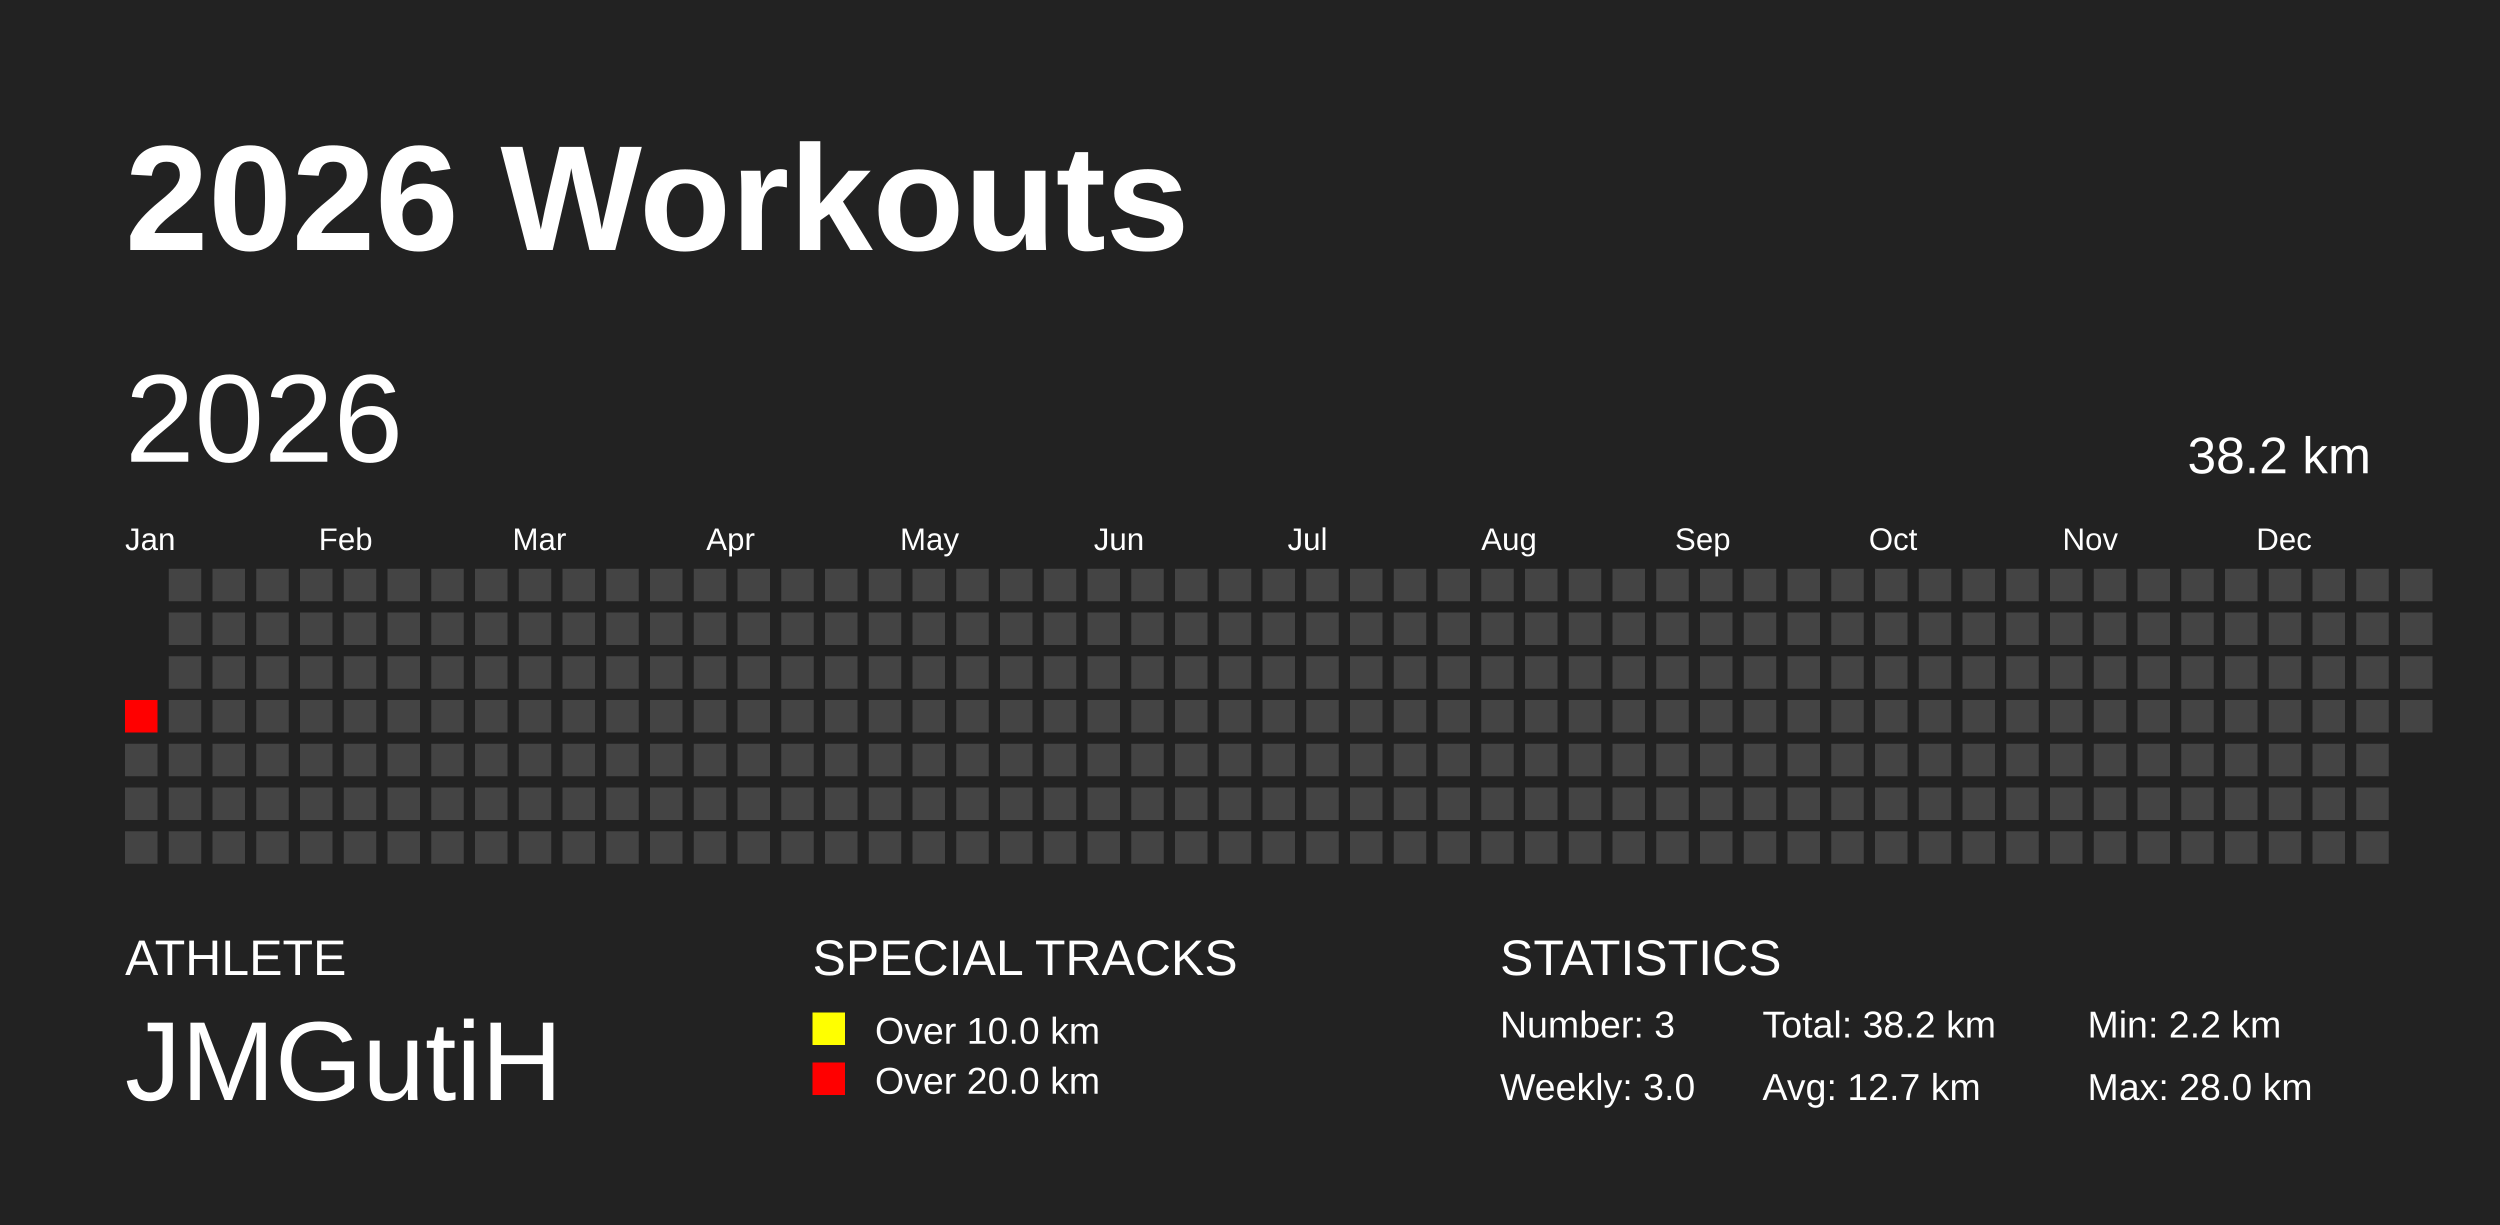
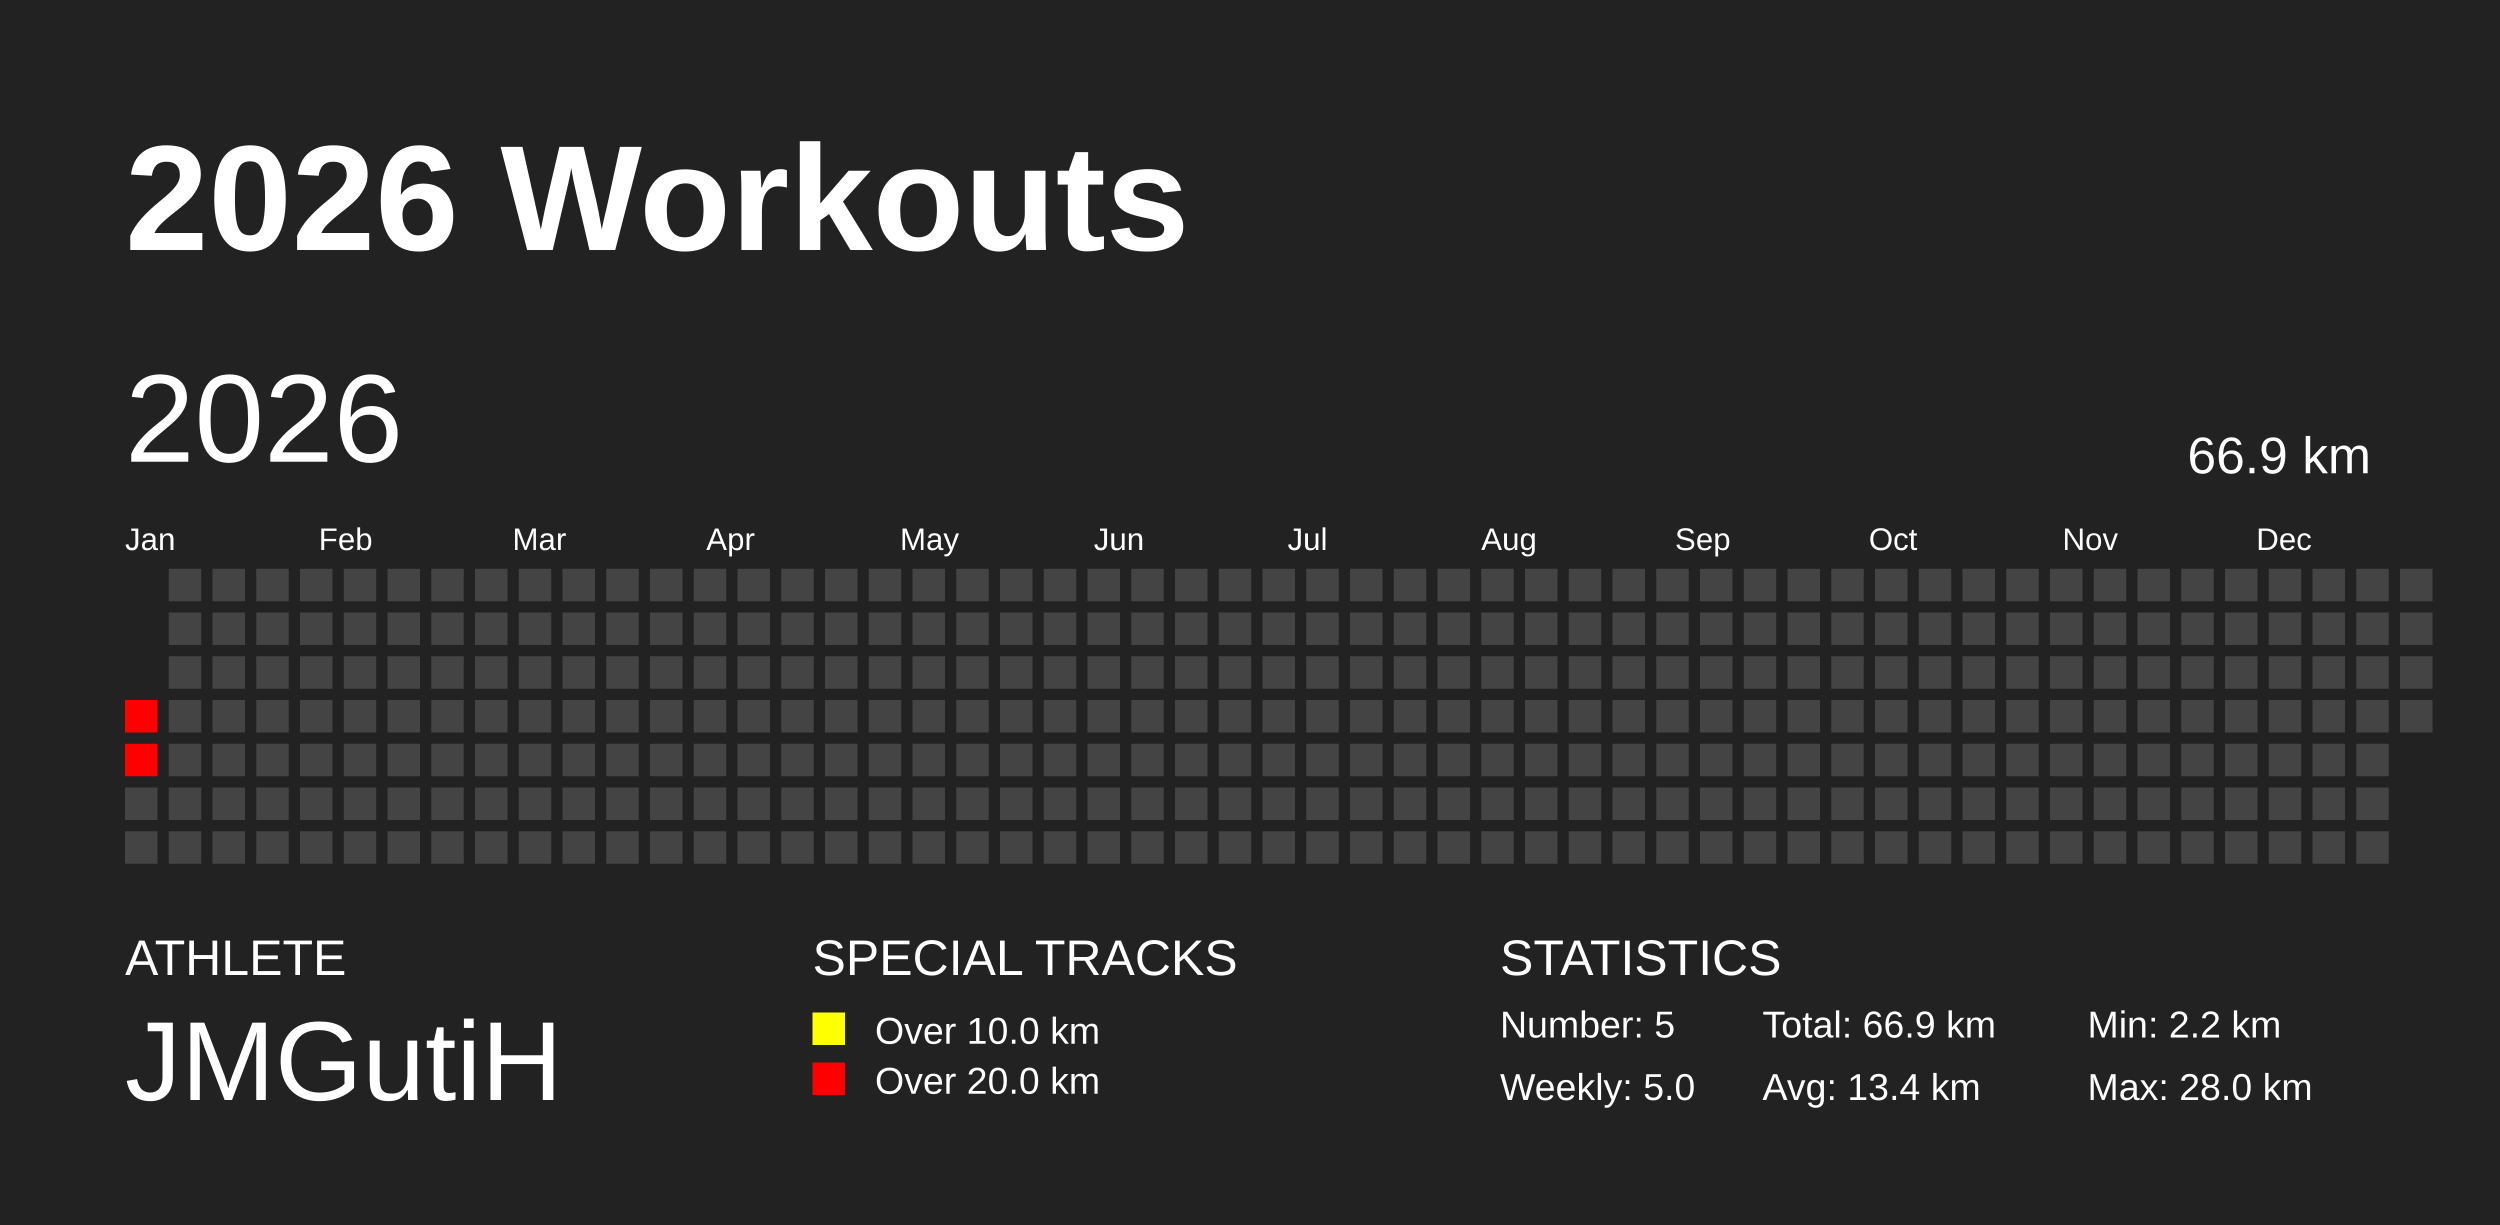
<svg xmlns="http://www.w3.org/2000/svg" baseProfile="full" height="98mm" version="1.1" viewBox="0,0,200,98" width="200mm">
  <defs />
  <rect fill="#222222" height="98" width="200" x="0" y="0" />
  <text fill="#FFFFFF" style="font-size:12px; font-family:Arial; font-weight:bold;" x="10" y="20">2026 Workouts</text>
  <text fill="#FFFFFF" style="font-size:4px; font-family:Arial" x="10" y="78">ATHLETE</text>
  <text fill="#FFFFFF" style="font-size:9px; font-family:Arial" x="10" y="88">JMGutiH</text>
  <text fill="#FFFFFF" style="font-size:4px; font-family:Arial" x="65" y="78">SPECIAL TRACKS</text>
  <rect fill="yellow" height="2.6" width="2.6" x="65" y="81" />
  <text fill="#FFFFFF" style="font-size:3px; font-family:Arial" x="70" y="83.5">Over 10.0 km</text>
  <rect fill="red" height="2.6" width="2.6" x="65" y="85" />
  <text fill="#FFFFFF" style="font-size:3px; font-family:Arial" x="70" y="87.5">Over 20.0 km</text>
  <text fill="#FFFFFF" style="font-size:4px; font-family:Arial" x="120" y="78">STATISTICS</text>
-   <text fill="#FFFFFF" style="font-size:3px; font-family:Arial" x="120" y="83">Number: 3</text>
-   <text fill="#FFFFFF" style="font-size:3px; font-family:Arial" x="120" y="88">Weekly: 3.0</text>
-   <text fill="#FFFFFF" style="font-size:3px; font-family:Arial" x="141" y="83">Total: 38.2 km</text>
-   <text fill="#FFFFFF" style="font-size:3px; font-family:Arial" x="141" y="88">Avg: 12.7 km</text>
+   <text fill="#FFFFFF" style="font-size:3px; font-family:Arial" x="120" y="83">Number: 5</text>
+   <text fill="#FFFFFF" style="font-size:3px; font-family:Arial" x="120" y="88">Weekly: 5.0</text>
+   <text fill="#FFFFFF" style="font-size:3px; font-family:Arial" x="141" y="83">Total: 66.9 km</text>
+   <text fill="#FFFFFF" style="font-size:3px; font-family:Arial" x="141" y="88">Avg: 13.4 km</text>
  <text fill="#FFFFFF" style="font-size:3px; font-family:Arial" x="167" y="83">Min: 2.2 km</text>
  <text fill="#FFFFFF" style="font-size:3px; font-family:Arial" x="167" y="88">Max: 28.0 km</text>
  <text dominant-baseline="hanging" fill="#FFFFFF" style="font-size:10.0px; font-family:Arial;" x="10" y="30">2026</text>
-   <text dominant-baseline="hanging" fill="#FFFFFF" style="font-size:4.125px; font-family:Arial;" x="175" y="35">38.2 km</text>
+   <text dominant-baseline="hanging" fill="#FFFFFF" style="font-size:4.125px; font-family:Arial;" x="175" y="35">66.9 km</text>
  <text fill="#FFFFFF" style="font-size:2.5px; font-family:Arial" x="10.0" y="44">Jan</text>
  <text fill="#FFFFFF" style="font-size:2.5px; font-family:Arial" x="25.5" y="44">Feb</text>
  <text fill="#FFFFFF" style="font-size:2.5px; font-family:Arial" x="41.0" y="44">Mar</text>
  <text fill="#FFFFFF" style="font-size:2.5px; font-family:Arial" x="56.5" y="44">Apr</text>
  <text fill="#FFFFFF" style="font-size:2.5px; font-family:Arial" x="72.0" y="44">May</text>
  <text fill="#FFFFFF" style="font-size:2.5px; font-family:Arial" x="87.5" y="44">Jun</text>
  <text fill="#FFFFFF" style="font-size:2.5px; font-family:Arial" x="103.0" y="44">Jul</text>
  <text fill="#FFFFFF" style="font-size:2.5px; font-family:Arial" x="118.5" y="44">Aug</text>
  <text fill="#FFFFFF" style="font-size:2.5px; font-family:Arial" x="134.0" y="44">Sep</text>
  <text fill="#FFFFFF" style="font-size:2.5px; font-family:Arial" x="149.5" y="44">Oct</text>
  <text fill="#FFFFFF" style="font-size:2.5px; font-family:Arial" x="165.0" y="44">Nov</text>
  <text fill="#FFFFFF" style="font-size:2.5px; font-family:Arial" x="180.5" y="44">Dec</text>
  <rect fill="red" height="2.6" width="2.6" x="10.0" y="56.0" />
-   <rect fill="#444444" height="2.6" width="2.6" x="10.0" y="59.5" />
+   <rect fill="red" height="2.6" width="2.6" x="10.0" y="59.5" />
  <rect fill="#444444" height="2.6" width="2.6" x="10.0" y="63.0" />
  <rect fill="#444444" height="2.6" width="2.6" x="10.0" y="66.5" />
  <rect fill="#444444" height="2.6" width="2.6" x="13.5" y="45.5" />
  <rect fill="#444444" height="2.6" width="2.6" x="13.5" y="49.0" />
  <rect fill="#444444" height="2.6" width="2.6" x="13.5" y="52.5" />
  <rect fill="#444444" height="2.6" width="2.6" x="13.5" y="56.0" />
  <rect fill="#444444" height="2.6" width="2.6" x="13.5" y="59.5" />
  <rect fill="#444444" height="2.6" width="2.6" x="13.5" y="63.0" />
  <rect fill="#444444" height="2.6" width="2.6" x="13.5" y="66.5" />
  <rect fill="#444444" height="2.6" width="2.6" x="17.0" y="45.5" />
  <rect fill="#444444" height="2.6" width="2.6" x="17.0" y="49.0" />
  <rect fill="#444444" height="2.6" width="2.6" x="17.0" y="52.5" />
  <rect fill="#444444" height="2.6" width="2.6" x="17.0" y="56.0" />
  <rect fill="#444444" height="2.6" width="2.6" x="17.0" y="59.5" />
  <rect fill="#444444" height="2.6" width="2.6" x="17.0" y="63.0" />
  <rect fill="#444444" height="2.6" width="2.6" x="17.0" y="66.5" />
  <rect fill="#444444" height="2.6" width="2.6" x="20.5" y="45.5" />
  <rect fill="#444444" height="2.6" width="2.6" x="20.5" y="49.0" />
  <rect fill="#444444" height="2.6" width="2.6" x="20.5" y="52.5" />
  <rect fill="#444444" height="2.6" width="2.6" x="20.5" y="56.0" />
  <rect fill="#444444" height="2.6" width="2.6" x="20.5" y="59.5" />
  <rect fill="#444444" height="2.6" width="2.6" x="20.5" y="63.0" />
  <rect fill="#444444" height="2.6" width="2.6" x="20.5" y="66.5" />
  <rect fill="#444444" height="2.6" width="2.6" x="24.0" y="45.5" />
  <rect fill="#444444" height="2.6" width="2.6" x="24.0" y="49.0" />
  <rect fill="#444444" height="2.6" width="2.6" x="24.0" y="52.5" />
  <rect fill="#444444" height="2.6" width="2.6" x="24.0" y="56.0" />
  <rect fill="#444444" height="2.6" width="2.6" x="24.0" y="59.5" />
  <rect fill="#444444" height="2.6" width="2.6" x="24.0" y="63.0" />
  <rect fill="#444444" height="2.6" width="2.6" x="24.0" y="66.5" />
  <rect fill="#444444" height="2.6" width="2.6" x="27.5" y="45.5" />
  <rect fill="#444444" height="2.6" width="2.6" x="27.5" y="49.0" />
  <rect fill="#444444" height="2.6" width="2.6" x="27.5" y="52.5" />
  <rect fill="#444444" height="2.6" width="2.6" x="27.5" y="56.0" />
  <rect fill="#444444" height="2.6" width="2.6" x="27.5" y="59.5" />
  <rect fill="#444444" height="2.6" width="2.6" x="27.5" y="63.0" />
  <rect fill="#444444" height="2.6" width="2.6" x="27.5" y="66.5" />
  <rect fill="#444444" height="2.6" width="2.6" x="31.0" y="45.5" />
  <rect fill="#444444" height="2.6" width="2.6" x="31.0" y="49.0" />
  <rect fill="#444444" height="2.6" width="2.6" x="31.0" y="52.5" />
  <rect fill="#444444" height="2.6" width="2.6" x="31.0" y="56.0" />
  <rect fill="#444444" height="2.6" width="2.6" x="31.0" y="59.5" />
  <rect fill="#444444" height="2.6" width="2.6" x="31.0" y="63.0" />
  <rect fill="#444444" height="2.6" width="2.6" x="31.0" y="66.5" />
  <rect fill="#444444" height="2.6" width="2.6" x="34.5" y="45.5" />
  <rect fill="#444444" height="2.6" width="2.6" x="34.5" y="49.0" />
  <rect fill="#444444" height="2.6" width="2.6" x="34.5" y="52.5" />
  <rect fill="#444444" height="2.6" width="2.6" x="34.5" y="56.0" />
  <rect fill="#444444" height="2.6" width="2.6" x="34.5" y="59.5" />
  <rect fill="#444444" height="2.6" width="2.6" x="34.5" y="63.0" />
  <rect fill="#444444" height="2.6" width="2.6" x="34.5" y="66.5" />
  <rect fill="#444444" height="2.6" width="2.6" x="38.0" y="45.5" />
  <rect fill="#444444" height="2.6" width="2.6" x="38.0" y="49.0" />
  <rect fill="#444444" height="2.6" width="2.6" x="38.0" y="52.5" />
  <rect fill="#444444" height="2.6" width="2.6" x="38.0" y="56.0" />
  <rect fill="#444444" height="2.6" width="2.6" x="38.0" y="59.5" />
  <rect fill="#444444" height="2.6" width="2.6" x="38.0" y="63.0" />
  <rect fill="#444444" height="2.6" width="2.6" x="38.0" y="66.5" />
  <rect fill="#444444" height="2.6" width="2.6" x="41.5" y="45.5" />
  <rect fill="#444444" height="2.6" width="2.6" x="41.5" y="49.0" />
  <rect fill="#444444" height="2.6" width="2.6" x="41.5" y="52.5" />
  <rect fill="#444444" height="2.6" width="2.6" x="41.5" y="56.0" />
  <rect fill="#444444" height="2.6" width="2.6" x="41.5" y="59.5" />
  <rect fill="#444444" height="2.6" width="2.6" x="41.5" y="63.0" />
  <rect fill="#444444" height="2.6" width="2.6" x="41.5" y="66.5" />
  <rect fill="#444444" height="2.6" width="2.6" x="45.0" y="45.5" />
  <rect fill="#444444" height="2.6" width="2.6" x="45.0" y="49.0" />
  <rect fill="#444444" height="2.6" width="2.6" x="45.0" y="52.5" />
  <rect fill="#444444" height="2.6" width="2.6" x="45.0" y="56.0" />
  <rect fill="#444444" height="2.6" width="2.6" x="45.0" y="59.5" />
  <rect fill="#444444" height="2.6" width="2.6" x="45.0" y="63.0" />
  <rect fill="#444444" height="2.6" width="2.6" x="45.0" y="66.5" />
  <rect fill="#444444" height="2.6" width="2.6" x="48.5" y="45.5" />
  <rect fill="#444444" height="2.6" width="2.6" x="48.5" y="49.0" />
  <rect fill="#444444" height="2.6" width="2.6" x="48.5" y="52.5" />
  <rect fill="#444444" height="2.6" width="2.6" x="48.5" y="56.0" />
  <rect fill="#444444" height="2.6" width="2.6" x="48.5" y="59.5" />
  <rect fill="#444444" height="2.6" width="2.6" x="48.5" y="63.0" />
  <rect fill="#444444" height="2.6" width="2.6" x="48.5" y="66.5" />
  <rect fill="#444444" height="2.6" width="2.6" x="52.0" y="45.5" />
  <rect fill="#444444" height="2.6" width="2.6" x="52.0" y="49.0" />
  <rect fill="#444444" height="2.6" width="2.6" x="52.0" y="52.5" />
  <rect fill="#444444" height="2.6" width="2.6" x="52.0" y="56.0" />
  <rect fill="#444444" height="2.6" width="2.6" x="52.0" y="59.5" />
  <rect fill="#444444" height="2.6" width="2.6" x="52.0" y="63.0" />
  <rect fill="#444444" height="2.6" width="2.6" x="52.0" y="66.5" />
  <rect fill="#444444" height="2.6" width="2.6" x="55.5" y="45.5" />
  <rect fill="#444444" height="2.6" width="2.6" x="55.5" y="49.0" />
  <rect fill="#444444" height="2.6" width="2.6" x="55.5" y="52.5" />
  <rect fill="#444444" height="2.6" width="2.6" x="55.5" y="56.0" />
  <rect fill="#444444" height="2.6" width="2.6" x="55.5" y="59.5" />
  <rect fill="#444444" height="2.6" width="2.6" x="55.5" y="63.0" />
  <rect fill="#444444" height="2.6" width="2.6" x="55.5" y="66.5" />
  <rect fill="#444444" height="2.6" width="2.6" x="59.0" y="45.5" />
  <rect fill="#444444" height="2.6" width="2.6" x="59.0" y="49.0" />
  <rect fill="#444444" height="2.6" width="2.6" x="59.0" y="52.5" />
  <rect fill="#444444" height="2.6" width="2.6" x="59.0" y="56.0" />
  <rect fill="#444444" height="2.6" width="2.6" x="59.0" y="59.5" />
  <rect fill="#444444" height="2.6" width="2.6" x="59.0" y="63.0" />
  <rect fill="#444444" height="2.6" width="2.6" x="59.0" y="66.5" />
  <rect fill="#444444" height="2.6" width="2.6" x="62.5" y="45.5" />
  <rect fill="#444444" height="2.6" width="2.6" x="62.5" y="49.0" />
  <rect fill="#444444" height="2.6" width="2.6" x="62.5" y="52.5" />
  <rect fill="#444444" height="2.6" width="2.6" x="62.5" y="56.0" />
  <rect fill="#444444" height="2.6" width="2.6" x="62.5" y="59.5" />
  <rect fill="#444444" height="2.6" width="2.6" x="62.5" y="63.0" />
  <rect fill="#444444" height="2.6" width="2.6" x="62.5" y="66.5" />
  <rect fill="#444444" height="2.6" width="2.6" x="66.0" y="45.5" />
  <rect fill="#444444" height="2.6" width="2.6" x="66.0" y="49.0" />
  <rect fill="#444444" height="2.6" width="2.6" x="66.0" y="52.5" />
  <rect fill="#444444" height="2.6" width="2.6" x="66.0" y="56.0" />
  <rect fill="#444444" height="2.6" width="2.6" x="66.0" y="59.5" />
  <rect fill="#444444" height="2.6" width="2.6" x="66.0" y="63.0" />
  <rect fill="#444444" height="2.6" width="2.6" x="66.0" y="66.5" />
  <rect fill="#444444" height="2.6" width="2.6" x="69.5" y="45.5" />
  <rect fill="#444444" height="2.6" width="2.6" x="69.5" y="49.0" />
  <rect fill="#444444" height="2.6" width="2.6" x="69.5" y="52.5" />
  <rect fill="#444444" height="2.6" width="2.6" x="69.5" y="56.0" />
  <rect fill="#444444" height="2.6" width="2.6" x="69.5" y="59.5" />
  <rect fill="#444444" height="2.6" width="2.6" x="69.5" y="63.0" />
  <rect fill="#444444" height="2.6" width="2.6" x="69.5" y="66.5" />
  <rect fill="#444444" height="2.6" width="2.6" x="73.0" y="45.5" />
  <rect fill="#444444" height="2.6" width="2.6" x="73.0" y="49.0" />
  <rect fill="#444444" height="2.6" width="2.6" x="73.0" y="52.5" />
  <rect fill="#444444" height="2.6" width="2.6" x="73.0" y="56.0" />
  <rect fill="#444444" height="2.6" width="2.6" x="73.0" y="59.5" />
  <rect fill="#444444" height="2.6" width="2.6" x="73.0" y="63.0" />
  <rect fill="#444444" height="2.6" width="2.6" x="73.0" y="66.5" />
  <rect fill="#444444" height="2.6" width="2.6" x="76.5" y="45.5" />
  <rect fill="#444444" height="2.6" width="2.6" x="76.5" y="49.0" />
  <rect fill="#444444" height="2.6" width="2.6" x="76.5" y="52.5" />
  <rect fill="#444444" height="2.6" width="2.6" x="76.5" y="56.0" />
  <rect fill="#444444" height="2.6" width="2.6" x="76.5" y="59.5" />
  <rect fill="#444444" height="2.6" width="2.6" x="76.5" y="63.0" />
  <rect fill="#444444" height="2.6" width="2.6" x="76.5" y="66.5" />
  <rect fill="#444444" height="2.6" width="2.6" x="80.0" y="45.5" />
  <rect fill="#444444" height="2.6" width="2.6" x="80.0" y="49.0" />
  <rect fill="#444444" height="2.6" width="2.6" x="80.0" y="52.5" />
  <rect fill="#444444" height="2.6" width="2.6" x="80.0" y="56.0" />
  <rect fill="#444444" height="2.6" width="2.6" x="80.0" y="59.5" />
  <rect fill="#444444" height="2.6" width="2.6" x="80.0" y="63.0" />
  <rect fill="#444444" height="2.6" width="2.6" x="80.0" y="66.5" />
  <rect fill="#444444" height="2.6" width="2.6" x="83.5" y="45.5" />
  <rect fill="#444444" height="2.6" width="2.6" x="83.5" y="49.0" />
  <rect fill="#444444" height="2.6" width="2.6" x="83.5" y="52.5" />
  <rect fill="#444444" height="2.6" width="2.6" x="83.5" y="56.0" />
  <rect fill="#444444" height="2.6" width="2.6" x="83.5" y="59.5" />
  <rect fill="#444444" height="2.6" width="2.6" x="83.5" y="63.0" />
  <rect fill="#444444" height="2.6" width="2.6" x="83.5" y="66.5" />
  <rect fill="#444444" height="2.6" width="2.6" x="87.0" y="45.5" />
  <rect fill="#444444" height="2.6" width="2.6" x="87.0" y="49.0" />
  <rect fill="#444444" height="2.6" width="2.6" x="87.0" y="52.5" />
  <rect fill="#444444" height="2.6" width="2.6" x="87.0" y="56.0" />
  <rect fill="#444444" height="2.6" width="2.6" x="87.0" y="59.5" />
  <rect fill="#444444" height="2.6" width="2.6" x="87.0" y="63.0" />
  <rect fill="#444444" height="2.6" width="2.6" x="87.0" y="66.5" />
  <rect fill="#444444" height="2.6" width="2.6" x="90.5" y="45.5" />
  <rect fill="#444444" height="2.6" width="2.6" x="90.5" y="49.0" />
  <rect fill="#444444" height="2.6" width="2.6" x="90.5" y="52.5" />
  <rect fill="#444444" height="2.6" width="2.6" x="90.5" y="56.0" />
  <rect fill="#444444" height="2.6" width="2.6" x="90.5" y="59.5" />
  <rect fill="#444444" height="2.6" width="2.6" x="90.5" y="63.0" />
  <rect fill="#444444" height="2.6" width="2.6" x="90.5" y="66.5" />
  <rect fill="#444444" height="2.6" width="2.6" x="94.0" y="45.5" />
  <rect fill="#444444" height="2.6" width="2.6" x="94.0" y="49.0" />
  <rect fill="#444444" height="2.6" width="2.6" x="94.0" y="52.5" />
  <rect fill="#444444" height="2.6" width="2.6" x="94.0" y="56.0" />
  <rect fill="#444444" height="2.6" width="2.6" x="94.0" y="59.5" />
  <rect fill="#444444" height="2.6" width="2.6" x="94.0" y="63.0" />
  <rect fill="#444444" height="2.6" width="2.6" x="94.0" y="66.5" />
  <rect fill="#444444" height="2.6" width="2.6" x="97.5" y="45.5" />
  <rect fill="#444444" height="2.6" width="2.6" x="97.5" y="49.0" />
  <rect fill="#444444" height="2.6" width="2.6" x="97.5" y="52.5" />
  <rect fill="#444444" height="2.6" width="2.6" x="97.5" y="56.0" />
  <rect fill="#444444" height="2.6" width="2.6" x="97.5" y="59.5" />
  <rect fill="#444444" height="2.6" width="2.6" x="97.5" y="63.0" />
  <rect fill="#444444" height="2.6" width="2.6" x="97.5" y="66.5" />
  <rect fill="#444444" height="2.6" width="2.6" x="101.0" y="45.5" />
  <rect fill="#444444" height="2.6" width="2.6" x="101.0" y="49.0" />
  <rect fill="#444444" height="2.6" width="2.6" x="101.0" y="52.5" />
  <rect fill="#444444" height="2.6" width="2.6" x="101.0" y="56.0" />
  <rect fill="#444444" height="2.6" width="2.6" x="101.0" y="59.5" />
  <rect fill="#444444" height="2.6" width="2.6" x="101.0" y="63.0" />
  <rect fill="#444444" height="2.6" width="2.6" x="101.0" y="66.5" />
  <rect fill="#444444" height="2.6" width="2.6" x="104.5" y="45.5" />
  <rect fill="#444444" height="2.6" width="2.6" x="104.5" y="49.0" />
  <rect fill="#444444" height="2.6" width="2.6" x="104.5" y="52.5" />
  <rect fill="#444444" height="2.6" width="2.6" x="104.5" y="56.0" />
  <rect fill="#444444" height="2.6" width="2.6" x="104.5" y="59.5" />
  <rect fill="#444444" height="2.6" width="2.6" x="104.5" y="63.0" />
  <rect fill="#444444" height="2.6" width="2.6" x="104.5" y="66.5" />
  <rect fill="#444444" height="2.6" width="2.6" x="108.0" y="45.5" />
  <rect fill="#444444" height="2.6" width="2.6" x="108.0" y="49.0" />
  <rect fill="#444444" height="2.6" width="2.6" x="108.0" y="52.5" />
  <rect fill="#444444" height="2.6" width="2.6" x="108.0" y="56.0" />
  <rect fill="#444444" height="2.6" width="2.6" x="108.0" y="59.5" />
  <rect fill="#444444" height="2.6" width="2.6" x="108.0" y="63.0" />
  <rect fill="#444444" height="2.6" width="2.6" x="108.0" y="66.5" />
  <rect fill="#444444" height="2.6" width="2.6" x="111.5" y="45.5" />
  <rect fill="#444444" height="2.6" width="2.6" x="111.5" y="49.0" />
  <rect fill="#444444" height="2.6" width="2.6" x="111.5" y="52.5" />
  <rect fill="#444444" height="2.6" width="2.6" x="111.5" y="56.0" />
  <rect fill="#444444" height="2.6" width="2.6" x="111.5" y="59.5" />
  <rect fill="#444444" height="2.6" width="2.6" x="111.5" y="63.0" />
  <rect fill="#444444" height="2.6" width="2.6" x="111.5" y="66.5" />
  <rect fill="#444444" height="2.6" width="2.6" x="115.0" y="45.5" />
  <rect fill="#444444" height="2.6" width="2.6" x="115.0" y="49.0" />
  <rect fill="#444444" height="2.6" width="2.6" x="115.0" y="52.5" />
  <rect fill="#444444" height="2.6" width="2.6" x="115.0" y="56.0" />
  <rect fill="#444444" height="2.6" width="2.6" x="115.0" y="59.5" />
  <rect fill="#444444" height="2.6" width="2.6" x="115.0" y="63.0" />
  <rect fill="#444444" height="2.6" width="2.6" x="115.0" y="66.5" />
  <rect fill="#444444" height="2.6" width="2.6" x="118.5" y="45.5" />
  <rect fill="#444444" height="2.6" width="2.6" x="118.5" y="49.0" />
  <rect fill="#444444" height="2.6" width="2.6" x="118.5" y="52.5" />
  <rect fill="#444444" height="2.6" width="2.6" x="118.5" y="56.0" />
  <rect fill="#444444" height="2.6" width="2.6" x="118.5" y="59.5" />
  <rect fill="#444444" height="2.6" width="2.6" x="118.5" y="63.0" />
  <rect fill="#444444" height="2.6" width="2.6" x="118.5" y="66.5" />
  <rect fill="#444444" height="2.6" width="2.6" x="122.0" y="45.5" />
  <rect fill="#444444" height="2.6" width="2.6" x="122.0" y="49.0" />
  <rect fill="#444444" height="2.6" width="2.6" x="122.0" y="52.5" />
  <rect fill="#444444" height="2.6" width="2.6" x="122.0" y="56.0" />
  <rect fill="#444444" height="2.6" width="2.6" x="122.0" y="59.5" />
  <rect fill="#444444" height="2.6" width="2.6" x="122.0" y="63.0" />
  <rect fill="#444444" height="2.6" width="2.6" x="122.0" y="66.5" />
  <rect fill="#444444" height="2.6" width="2.6" x="125.5" y="45.5" />
  <rect fill="#444444" height="2.6" width="2.6" x="125.5" y="49.0" />
  <rect fill="#444444" height="2.6" width="2.6" x="125.5" y="52.5" />
  <rect fill="#444444" height="2.6" width="2.6" x="125.5" y="56.0" />
  <rect fill="#444444" height="2.6" width="2.6" x="125.5" y="59.5" />
  <rect fill="#444444" height="2.6" width="2.6" x="125.5" y="63.0" />
  <rect fill="#444444" height="2.6" width="2.6" x="125.5" y="66.5" />
  <rect fill="#444444" height="2.6" width="2.6" x="129.0" y="45.5" />
  <rect fill="#444444" height="2.6" width="2.6" x="129.0" y="49.0" />
  <rect fill="#444444" height="2.6" width="2.6" x="129.0" y="52.5" />
  <rect fill="#444444" height="2.6" width="2.6" x="129.0" y="56.0" />
  <rect fill="#444444" height="2.6" width="2.6" x="129.0" y="59.5" />
  <rect fill="#444444" height="2.6" width="2.6" x="129.0" y="63.0" />
  <rect fill="#444444" height="2.6" width="2.6" x="129.0" y="66.5" />
  <rect fill="#444444" height="2.6" width="2.6" x="132.5" y="45.5" />
  <rect fill="#444444" height="2.6" width="2.6" x="132.5" y="49.0" />
  <rect fill="#444444" height="2.6" width="2.6" x="132.5" y="52.5" />
  <rect fill="#444444" height="2.6" width="2.6" x="132.5" y="56.0" />
  <rect fill="#444444" height="2.6" width="2.6" x="132.5" y="59.5" />
  <rect fill="#444444" height="2.6" width="2.6" x="132.5" y="63.0" />
  <rect fill="#444444" height="2.6" width="2.6" x="132.5" y="66.5" />
  <rect fill="#444444" height="2.6" width="2.6" x="136.0" y="45.5" />
  <rect fill="#444444" height="2.6" width="2.6" x="136.0" y="49.0" />
  <rect fill="#444444" height="2.6" width="2.6" x="136.0" y="52.5" />
  <rect fill="#444444" height="2.6" width="2.6" x="136.0" y="56.0" />
  <rect fill="#444444" height="2.6" width="2.6" x="136.0" y="59.5" />
  <rect fill="#444444" height="2.6" width="2.6" x="136.0" y="63.0" />
  <rect fill="#444444" height="2.6" width="2.6" x="136.0" y="66.5" />
  <rect fill="#444444" height="2.6" width="2.6" x="139.5" y="45.5" />
  <rect fill="#444444" height="2.6" width="2.6" x="139.5" y="49.0" />
  <rect fill="#444444" height="2.6" width="2.6" x="139.5" y="52.5" />
  <rect fill="#444444" height="2.6" width="2.6" x="139.5" y="56.0" />
  <rect fill="#444444" height="2.6" width="2.6" x="139.5" y="59.5" />
  <rect fill="#444444" height="2.6" width="2.6" x="139.5" y="63.0" />
  <rect fill="#444444" height="2.6" width="2.6" x="139.5" y="66.5" />
  <rect fill="#444444" height="2.6" width="2.6" x="143.0" y="45.5" />
  <rect fill="#444444" height="2.6" width="2.6" x="143.0" y="49.0" />
  <rect fill="#444444" height="2.6" width="2.6" x="143.0" y="52.5" />
  <rect fill="#444444" height="2.6" width="2.6" x="143.0" y="56.0" />
  <rect fill="#444444" height="2.6" width="2.6" x="143.0" y="59.5" />
  <rect fill="#444444" height="2.6" width="2.6" x="143.0" y="63.0" />
  <rect fill="#444444" height="2.6" width="2.6" x="143.0" y="66.5" />
  <rect fill="#444444" height="2.6" width="2.6" x="146.5" y="45.5" />
  <rect fill="#444444" height="2.6" width="2.6" x="146.5" y="49.0" />
  <rect fill="#444444" height="2.6" width="2.6" x="146.5" y="52.5" />
  <rect fill="#444444" height="2.6" width="2.6" x="146.5" y="56.0" />
  <rect fill="#444444" height="2.6" width="2.6" x="146.5" y="59.5" />
  <rect fill="#444444" height="2.6" width="2.6" x="146.5" y="63.0" />
  <rect fill="#444444" height="2.6" width="2.6" x="146.5" y="66.5" />
  <rect fill="#444444" height="2.6" width="2.6" x="150.0" y="45.5" />
  <rect fill="#444444" height="2.6" width="2.6" x="150.0" y="49.0" />
  <rect fill="#444444" height="2.6" width="2.6" x="150.0" y="52.5" />
  <rect fill="#444444" height="2.6" width="2.6" x="150.0" y="56.0" />
  <rect fill="#444444" height="2.6" width="2.6" x="150.0" y="59.5" />
  <rect fill="#444444" height="2.6" width="2.6" x="150.0" y="63.0" />
  <rect fill="#444444" height="2.6" width="2.6" x="150.0" y="66.5" />
  <rect fill="#444444" height="2.6" width="2.6" x="153.5" y="45.5" />
  <rect fill="#444444" height="2.6" width="2.6" x="153.5" y="49.0" />
  <rect fill="#444444" height="2.6" width="2.6" x="153.5" y="52.5" />
  <rect fill="#444444" height="2.6" width="2.6" x="153.5" y="56.0" />
  <rect fill="#444444" height="2.6" width="2.6" x="153.5" y="59.5" />
  <rect fill="#444444" height="2.6" width="2.6" x="153.5" y="63.0" />
  <rect fill="#444444" height="2.6" width="2.6" x="153.5" y="66.5" />
  <rect fill="#444444" height="2.6" width="2.6" x="157.0" y="45.5" />
  <rect fill="#444444" height="2.6" width="2.6" x="157.0" y="49.0" />
  <rect fill="#444444" height="2.6" width="2.6" x="157.0" y="52.5" />
  <rect fill="#444444" height="2.6" width="2.6" x="157.0" y="56.0" />
  <rect fill="#444444" height="2.6" width="2.6" x="157.0" y="59.5" />
  <rect fill="#444444" height="2.6" width="2.6" x="157.0" y="63.0" />
  <rect fill="#444444" height="2.6" width="2.6" x="157.0" y="66.5" />
  <rect fill="#444444" height="2.6" width="2.6" x="160.5" y="45.5" />
  <rect fill="#444444" height="2.6" width="2.6" x="160.5" y="49.0" />
  <rect fill="#444444" height="2.6" width="2.6" x="160.5" y="52.5" />
  <rect fill="#444444" height="2.6" width="2.6" x="160.5" y="56.0" />
  <rect fill="#444444" height="2.6" width="2.6" x="160.5" y="59.5" />
  <rect fill="#444444" height="2.6" width="2.6" x="160.5" y="63.0" />
  <rect fill="#444444" height="2.6" width="2.6" x="160.5" y="66.5" />
  <rect fill="#444444" height="2.6" width="2.6" x="164.0" y="45.5" />
  <rect fill="#444444" height="2.6" width="2.6" x="164.0" y="49.0" />
  <rect fill="#444444" height="2.6" width="2.6" x="164.0" y="52.5" />
  <rect fill="#444444" height="2.6" width="2.6" x="164.0" y="56.0" />
  <rect fill="#444444" height="2.6" width="2.6" x="164.0" y="59.5" />
  <rect fill="#444444" height="2.6" width="2.6" x="164.0" y="63.0" />
  <rect fill="#444444" height="2.6" width="2.6" x="164.0" y="66.5" />
  <rect fill="#444444" height="2.6" width="2.6" x="167.5" y="45.5" />
  <rect fill="#444444" height="2.6" width="2.6" x="167.5" y="49.0" />
  <rect fill="#444444" height="2.6" width="2.6" x="167.5" y="52.5" />
  <rect fill="#444444" height="2.6" width="2.6" x="167.5" y="56.0" />
  <rect fill="#444444" height="2.6" width="2.6" x="167.5" y="59.5" />
  <rect fill="#444444" height="2.6" width="2.6" x="167.5" y="63.0" />
  <rect fill="#444444" height="2.6" width="2.6" x="167.5" y="66.5" />
  <rect fill="#444444" height="2.6" width="2.6" x="171.0" y="45.5" />
  <rect fill="#444444" height="2.6" width="2.6" x="171.0" y="49.0" />
  <rect fill="#444444" height="2.6" width="2.6" x="171.0" y="52.5" />
  <rect fill="#444444" height="2.6" width="2.6" x="171.0" y="56.0" />
  <rect fill="#444444" height="2.6" width="2.6" x="171.0" y="59.5" />
  <rect fill="#444444" height="2.6" width="2.6" x="171.0" y="63.0" />
  <rect fill="#444444" height="2.6" width="2.6" x="171.0" y="66.5" />
  <rect fill="#444444" height="2.6" width="2.6" x="174.5" y="45.5" />
  <rect fill="#444444" height="2.6" width="2.6" x="174.5" y="49.0" />
  <rect fill="#444444" height="2.6" width="2.6" x="174.5" y="52.5" />
  <rect fill="#444444" height="2.6" width="2.6" x="174.5" y="56.0" />
  <rect fill="#444444" height="2.6" width="2.6" x="174.5" y="59.5" />
  <rect fill="#444444" height="2.6" width="2.6" x="174.5" y="63.0" />
  <rect fill="#444444" height="2.6" width="2.6" x="174.5" y="66.5" />
  <rect fill="#444444" height="2.6" width="2.6" x="178.0" y="45.5" />
  <rect fill="#444444" height="2.6" width="2.6" x="178.0" y="49.0" />
  <rect fill="#444444" height="2.6" width="2.6" x="178.0" y="52.5" />
  <rect fill="#444444" height="2.6" width="2.6" x="178.0" y="56.0" />
  <rect fill="#444444" height="2.6" width="2.6" x="178.0" y="59.5" />
  <rect fill="#444444" height="2.6" width="2.6" x="178.0" y="63.0" />
  <rect fill="#444444" height="2.6" width="2.6" x="178.0" y="66.5" />
  <rect fill="#444444" height="2.6" width="2.6" x="181.5" y="45.5" />
  <rect fill="#444444" height="2.6" width="2.6" x="181.5" y="49.0" />
  <rect fill="#444444" height="2.6" width="2.6" x="181.5" y="52.5" />
  <rect fill="#444444" height="2.6" width="2.6" x="181.5" y="56.0" />
  <rect fill="#444444" height="2.6" width="2.6" x="181.5" y="59.5" />
  <rect fill="#444444" height="2.6" width="2.6" x="181.5" y="63.0" />
  <rect fill="#444444" height="2.6" width="2.6" x="181.5" y="66.5" />
  <rect fill="#444444" height="2.6" width="2.6" x="185.0" y="45.5" />
  <rect fill="#444444" height="2.6" width="2.6" x="185.0" y="49.0" />
  <rect fill="#444444" height="2.6" width="2.6" x="185.0" y="52.5" />
  <rect fill="#444444" height="2.6" width="2.6" x="185.0" y="56.0" />
  <rect fill="#444444" height="2.6" width="2.6" x="185.0" y="59.5" />
  <rect fill="#444444" height="2.6" width="2.6" x="185.0" y="63.0" />
  <rect fill="#444444" height="2.6" width="2.6" x="185.0" y="66.5" />
  <rect fill="#444444" height="2.6" width="2.6" x="188.5" y="45.5" />
  <rect fill="#444444" height="2.6" width="2.6" x="188.5" y="49.0" />
  <rect fill="#444444" height="2.6" width="2.6" x="188.5" y="52.5" />
  <rect fill="#444444" height="2.6" width="2.6" x="188.5" y="56.0" />
  <rect fill="#444444" height="2.6" width="2.6" x="188.5" y="59.5" />
  <rect fill="#444444" height="2.6" width="2.6" x="188.5" y="63.0" />
  <rect fill="#444444" height="2.6" width="2.6" x="188.5" y="66.5" />
  <rect fill="#444444" height="2.6" width="2.6" x="192.0" y="45.5" />
  <rect fill="#444444" height="2.6" width="2.6" x="192.0" y="49.0" />
  <rect fill="#444444" height="2.6" width="2.6" x="192.0" y="52.5" />
  <rect fill="#444444" height="2.6" width="2.6" x="192.0" y="56.0" />
</svg>
